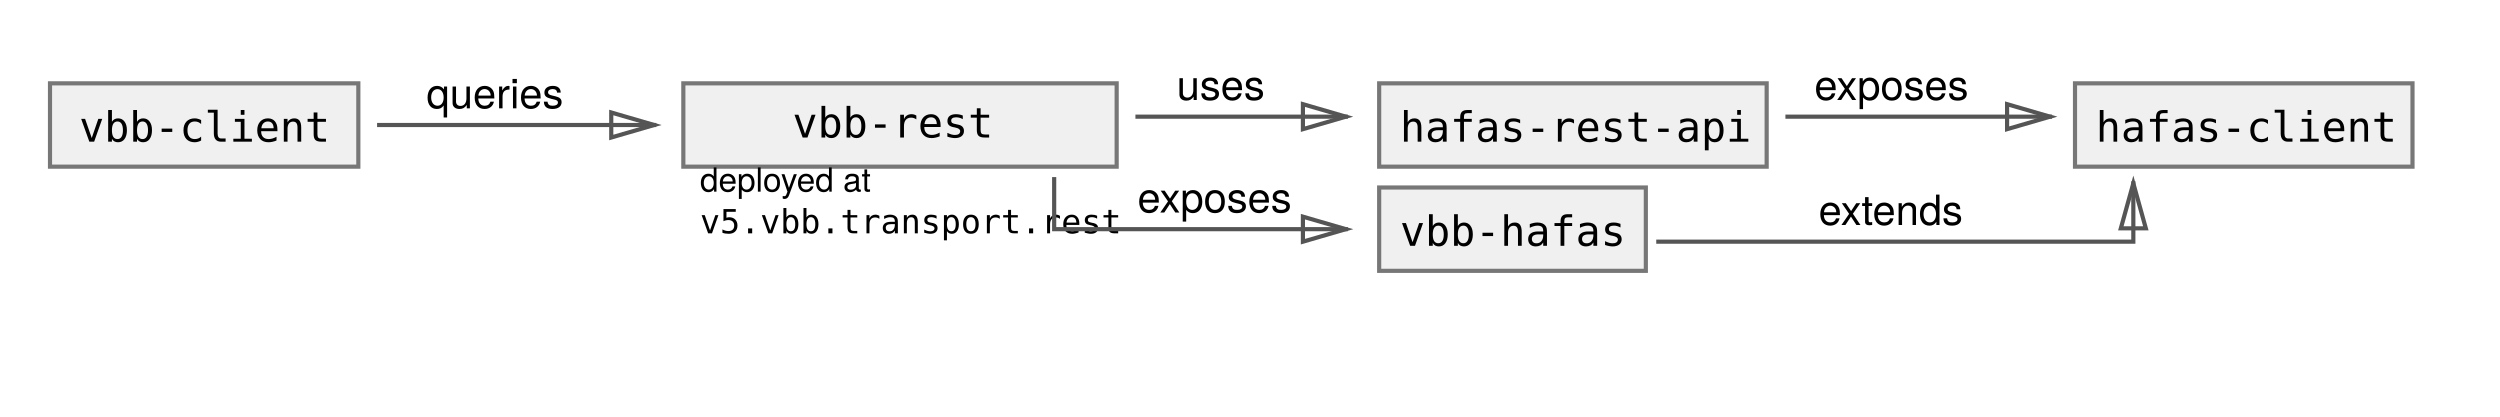
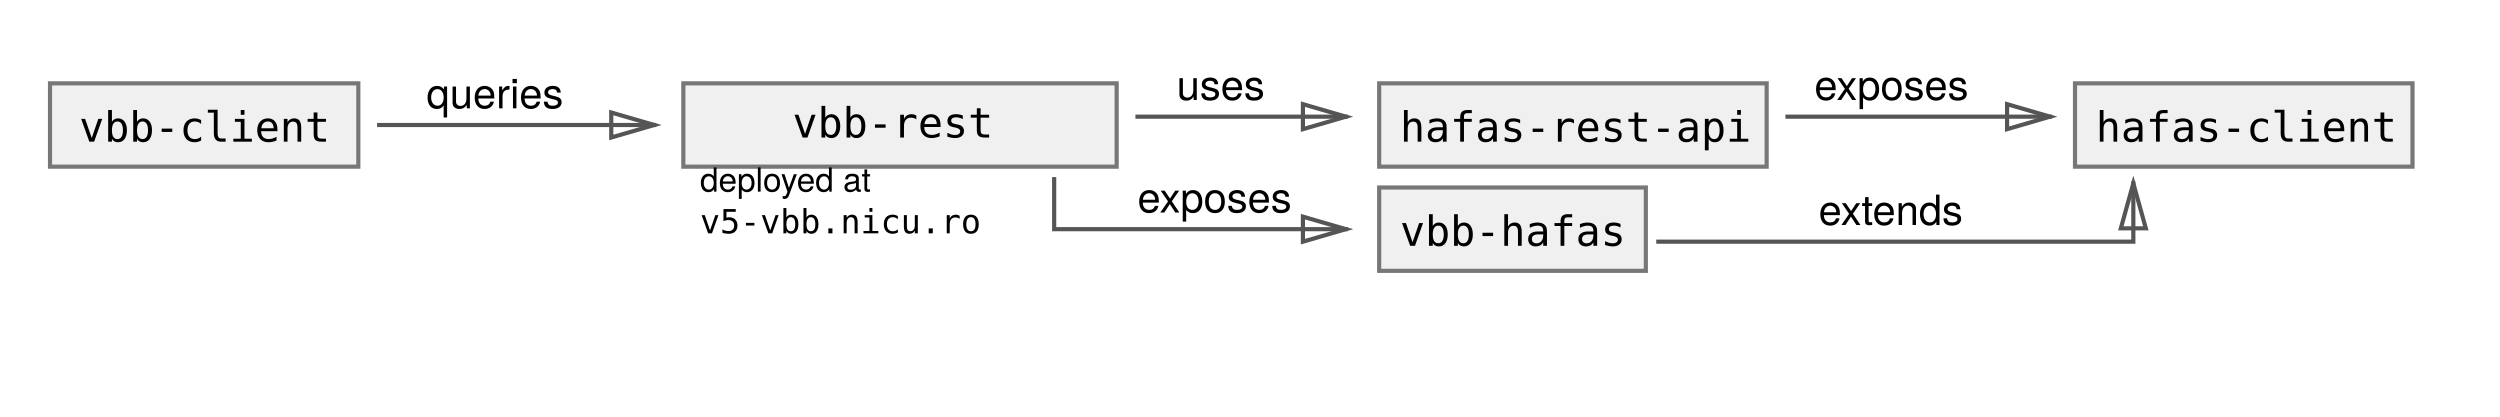
<svg xmlns="http://www.w3.org/2000/svg" width="1200" height="200" viewBox="0 0 600 100" version="1.1">
  <style>
		.box {
			fill: #f0f0f0;
			stroke-width: 1px;
			stroke: #777;
		}
		.arrow {
			fill: none;
			stroke-width: 1px;
			stroke: #555;
			stroke-linecap: square;
		}
		.monospace-text {
			font-family: FiraCode-Retina, Fira Code, monospace;
			font-size: 10px;
			font-weight: 500;
			fill: #000;
		}
		.normal-text {
			font-family: HelveticaNeue-Light, Helvetica Neue, sans-serif;
			font-size: 10px;
			font-weight: 300;
			fill: #000;
		}
		.small-text {
			font-size: 8px;
		}
	</style>
  <g transform="translate(12, 20)">
    <rect class="box" x="0" y="0" width="74" height="20" />
    <text class="monospace-text" x="7" y="14">vbb-client</text>
  </g>
  <g transform="translate(91, 16)">
    <path class="arrow" d="M0,14 L66,14" />
    <path class="arrow" d="M66,14 L55.7,11 L55.7,17 L66,14 Z" />
    <text class="normal-text" x="11.35" y="10">queries</text>
  </g>
  <g transform="translate(164, 20)">
    <rect class="box" x="0" y="0" width="104" height="20" />
    <text class="monospace-text" x="26.2" y="13">vbb-rest</text>
    <text class="normal-text small-text" x="4" y="26">deployed at</text>
-     <text class="monospace-text small-text" x="4" y="36">v5.vbb.transport.rest</text>
+     <text class="monospace-text small-text" x="4" y="36">v5-vbb.nicu.ro</text>
  </g>
  <g transform="translate(273, 14)">
    <path class="arrow" d="M0,14 L50,14" />
    <path class="arrow" d="M50,14 L39.7,11 L39.7,17 L50,14 Z" />
    <text class="normal-text" x="9.41" y="10">uses</text>
  </g>
  <g transform="translate(331, 20)">
    <rect class="box" x="0" y="0" width="93" height="20" />
    <text class="monospace-text" x="5" y="14">hafas-rest-api</text>
  </g>
  <g transform="translate(253, 39)">
    <path class="arrow" d="M0,4 L0,16 L70,16" />
    <path class="arrow" d="M70,16 L59.7,13 L59.7,19 L70,16 Z" />
    <text class="normal-text" x="20" y="12">exposes</text>
  </g>
  <g transform="translate(331, 45)">
    <rect class="box" x="0" y="0" width="64" height="20" />
    <text class="monospace-text" x="5" y="14">vbb-hafas</text>
  </g>
  <g transform="translate(429, 14)">
    <path class="arrow" d="M0,14 L63,14" />
    <path class="arrow" d="M63,14 L52.7,11 L52.7,17 L63,14 Z" />
    <text class="normal-text" x="6.445" y="10">exposes</text>
  </g>
  <g transform="translate(398, 44)">
    <text class="normal-text" x="38.465" y="10">extends</text>
    <path class="arrow" d="M0,14 L114,14 L114,0" />
    <path class="arrow" d="M114,0 L111,10.8 L117,10.8 L114,0 Z" />
  </g>
  <g transform="translate(498, 20)">
    <rect class="box" x="0" y="0" width="81" height="20" />
    <text class="monospace-text" x="5" y="14">hafas-client</text>
  </g>
</svg>
